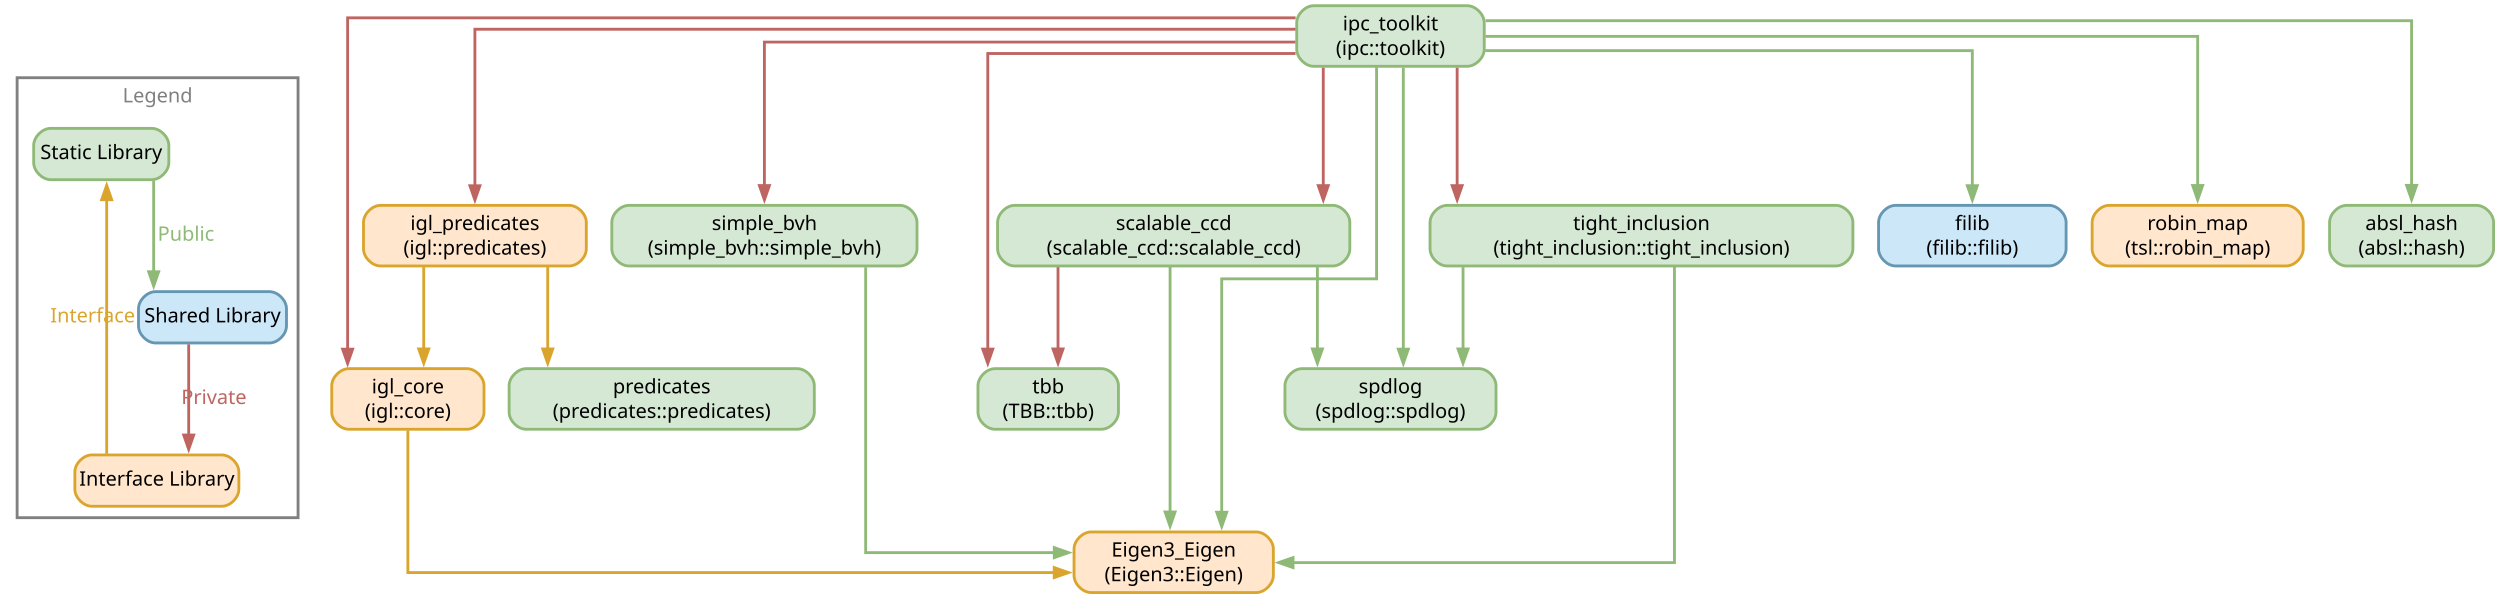
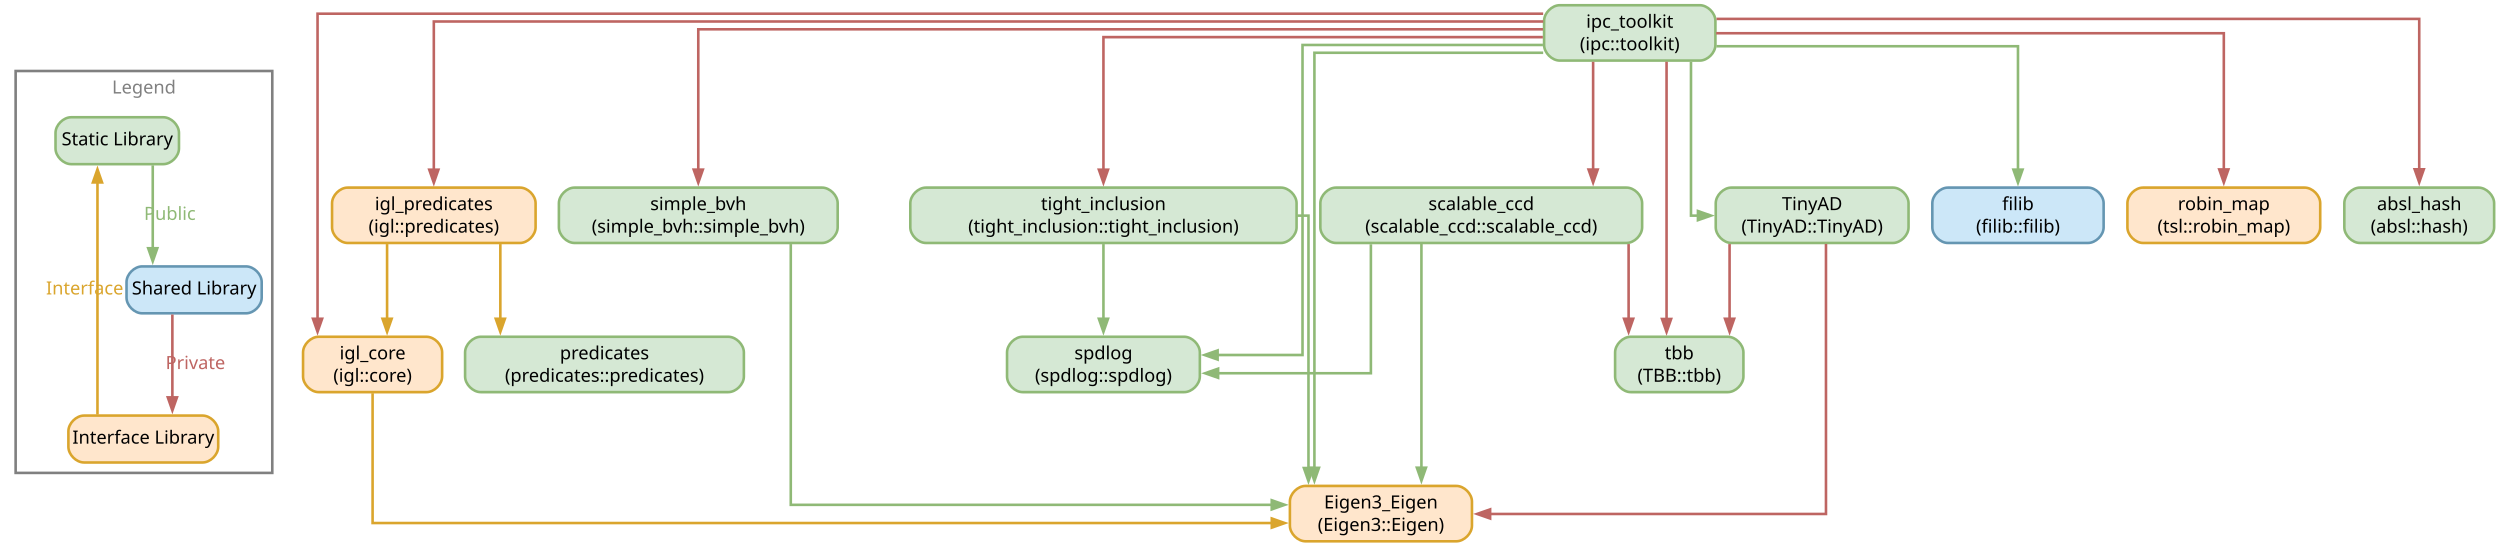
- <svg xmlns="http://www.w3.org/2000/svg" width="1753pt" height="420pt" viewBox="0.00 0.00 1753.00 420.00">
+ <svg xmlns="http://www.w3.org/2000/svg" width="1919pt" height="420pt" viewBox="0.00 0.00 1919.00 420.00">
  <g id="graph0" class="graph" transform="scale(1 1) rotate(0) translate(4 415.5)">
    <g id="clust1" class="cluster">
      <polygon fill="none" stroke="grey" stroke-width="2" points="8,-52.5 8,-361 205,-361 205,-52.5 8,-52.5" />
      <text xml:space="preserve" text-anchor="middle" x="106.5" y="-343.7" font-family="Avenir Medium" font-size="14.00" fill="grey">Legend</text>
    </g>
    <g id="node1" class="node">
-       <path fill="#d5e8d4" stroke="#8fb976" stroke-width="2" d="M102.38,-325.5C102.38,-325.5 31.62,-325.5 31.62,-325.5 25.62,-325.5 19.62,-319.5 19.62,-313.5 19.62,-313.5 19.62,-301.5 19.62,-301.5 19.62,-295.5 25.62,-289.5 31.62,-289.5 31.62,-289.5 102.38,-289.5 102.38,-289.5 108.38,-289.5 114.38,-295.5 114.38,-301.5 114.38,-301.5 114.38,-313.5 114.38,-313.5 114.38,-319.5 108.38,-325.5 102.38,-325.5" />
-       <text xml:space="preserve" text-anchor="middle" x="67" y="-303.95" font-family="Avenir Light" font-size="14.00">Static Library</text>
+       <path fill="#d5e8d4" stroke="#8fb976" stroke-width="2" d="M121.38,-325.5C121.38,-325.5 50.62,-325.5 50.62,-325.5 44.62,-325.5 38.62,-319.5 38.62,-313.5 38.62,-313.5 38.62,-301.5 38.62,-301.5 38.62,-295.5 44.62,-289.5 50.62,-289.5 50.62,-289.5 121.38,-289.5 121.38,-289.5 127.38,-289.5 133.38,-295.5 133.38,-301.5 133.38,-301.5 133.38,-313.5 133.38,-313.5 133.38,-319.5 127.38,-325.5 121.38,-325.5" />
+       <text xml:space="preserve" text-anchor="middle" x="86" y="-303.95" font-family="Avenir Light" font-size="14.00">Static Library</text>
    </g>
    <g id="node2" class="node">
      <path fill="#cce7f8" stroke="#6596b2" stroke-width="2" d="M184.88,-211C184.88,-211 105.12,-211 105.12,-211 99.12,-211 93.12,-205 93.12,-199 93.12,-199 93.12,-187 93.12,-187 93.12,-181 99.12,-175 105.12,-175 105.12,-175 184.88,-175 184.88,-175 190.88,-175 196.88,-181 196.88,-187 196.88,-187 196.88,-199 196.88,-199 196.88,-205 190.88,-211 184.88,-211" />
      <text xml:space="preserve" text-anchor="middle" x="145" y="-189.45" font-family="Avenir Light" font-size="14.00">Shared Library</text>
    </g>
    <g id="edge1" class="edge">
-       <path fill="none" stroke="#8fb976" stroke-width="2" d="M103.75,-288.59C103.75,-288.59 103.75,-224.96 103.75,-224.96" />
-       <polygon fill="#8fb976" stroke="#8fb976" stroke-width="2" points="107.25,-224.96 103.75,-214.96 100.25,-224.96 107.25,-224.96" />
+       <path fill="none" stroke="#8fb976" stroke-width="2" d="M113.25,-288.59C113.25,-288.59 113.25,-224.96 113.25,-224.96" />
+       <polygon fill="#8fb976" stroke="#8fb976" stroke-width="2" points="116.75,-224.96 113.25,-214.96 109.75,-224.96 116.75,-224.96" />
      <text xml:space="preserve" text-anchor="middle" x="126.38" y="-246.7" font-family="Avenir Light" font-size="14.00" fill="#8fb976">Public</text>
    </g>
    <g id="node3" class="node">
      <path fill="#ffe6cc" stroke="#daa52d" stroke-width="2" d="M151.5,-96.5C151.5,-96.5 60.5,-96.5 60.5,-96.5 54.5,-96.5 48.5,-90.5 48.5,-84.5 48.5,-84.5 48.5,-72.5 48.5,-72.5 48.5,-66.5 54.5,-60.5 60.5,-60.5 60.5,-60.5 151.5,-60.5 151.5,-60.5 157.5,-60.5 163.5,-66.5 163.5,-72.5 163.5,-72.5 163.5,-84.5 163.5,-84.5 163.5,-90.5 157.5,-96.5 151.5,-96.5" />
      <text xml:space="preserve" text-anchor="middle" x="106" y="-74.95" font-family="Avenir Light" font-size="14.00">Interface Library</text>
    </g>
    <g id="edge3" class="edge">
      <path fill="none" stroke="#be6562" stroke-width="2" d="M128.31,-174.09C128.31,-174.09 128.31,-110.46 128.31,-110.46" />
      <polygon fill="#be6562" stroke="#be6562" stroke-width="2" points="131.81,-110.46 128.31,-100.46 124.81,-110.46 131.81,-110.46" />
      <text xml:space="preserve" text-anchor="middle" x="146" y="-132.2" font-family="Avenir Light" font-size="14.00" fill="#be6562">Private</text>
    </g>
    <g id="edge2" class="edge">
      <path fill="none" stroke="#daa52d" stroke-width="2" d="M70.81,-97.24C70.81,-97.24 70.81,-275.47 70.81,-275.47" />
      <polygon fill="#daa52d" stroke="#daa52d" stroke-width="2" points="67.31,-275.47 70.81,-285.47 74.31,-275.47 67.31,-275.47" />
      <text xml:space="preserve" text-anchor="middle" x="61" y="-189.45" font-family="Avenir Light" font-size="14.00" fill="#daa52d">Interface</text>
    </g>
    <g id="node4" class="node">
-       <path fill="#d5e8d4" stroke="#8fb976" stroke-width="2" d="M1024.75,-411.5C1024.75,-411.5 917.25,-411.5 917.25,-411.5 911.25,-411.5 905.25,-405.5 905.25,-399.5 905.25,-399.5 905.25,-381 905.25,-381 905.25,-375 911.25,-369 917.25,-369 917.25,-369 1024.75,-369 1024.75,-369 1030.75,-369 1036.75,-375 1036.75,-381 1036.75,-381 1036.75,-399.5 1036.75,-399.5 1036.75,-405.5 1030.75,-411.5 1024.75,-411.5" />
-       <text xml:space="preserve" text-anchor="middle" x="971" y="-394.2" font-family="Menlo" font-size="14.00">ipc_toolkit</text>
-       <text xml:space="preserve" text-anchor="middle" x="971" y="-376.95" font-family="Menlo" font-size="14.00">(ipc::toolkit)</text>
+       <path fill="#d5e8d4" stroke="#8fb976" stroke-width="2" d="M1300.75,-411.5C1300.75,-411.5 1193.25,-411.5 1193.25,-411.5 1187.25,-411.5 1181.25,-405.5 1181.25,-399.5 1181.25,-399.5 1181.25,-381 1181.25,-381 1181.25,-375 1187.25,-369 1193.25,-369 1193.25,-369 1300.75,-369 1300.75,-369 1306.75,-369 1312.75,-375 1312.75,-381 1312.75,-381 1312.75,-399.5 1312.75,-399.5 1312.75,-405.5 1306.75,-411.5 1300.75,-411.5" />
+       <text xml:space="preserve" text-anchor="middle" x="1247" y="-394.2" font-family="Menlo" font-size="14.00">ipc_toolkit</text>
+       <text xml:space="preserve" text-anchor="middle" x="1247" y="-376.95" font-family="Menlo" font-size="14.00">(ipc::toolkit)</text>
    </g>
    <g id="node5" class="node">
-       <path fill="#ffe6cc" stroke="#daa52d" stroke-width="2" d="M876.88,-42.5C876.88,-42.5 761.12,-42.5 761.12,-42.5 755.12,-42.5 749.12,-36.5 749.12,-30.5 749.12,-30.5 749.12,-12 749.12,-12 749.12,-6 755.12,0 761.12,0 761.12,0 876.88,0 876.88,0 882.88,0 888.88,-6 888.88,-12 888.88,-12 888.88,-30.5 888.88,-30.5 888.88,-36.5 882.88,-42.5 876.88,-42.5" />
-       <text xml:space="preserve" text-anchor="middle" x="819" y="-25.2" font-family="Menlo" font-size="14.00">Eigen3_Eigen</text>
-       <text xml:space="preserve" text-anchor="middle" x="819" y="-7.95" font-family="Menlo" font-size="14.00">(Eigen3::Eigen)</text>
+       <path fill="#ffe6cc" stroke="#daa52d" stroke-width="2" d="M1113.88,-42.5C1113.88,-42.5 998.12,-42.5 998.12,-42.5 992.12,-42.5 986.12,-36.5 986.12,-30.5 986.12,-30.5 986.12,-12 986.12,-12 986.12,-6 992.12,0 998.12,0 998.12,0 1113.88,0 1113.88,0 1119.88,0 1125.88,-6 1125.88,-12 1125.88,-12 1125.88,-30.5 1125.88,-30.5 1125.88,-36.5 1119.88,-42.5 1113.88,-42.5" />
+       <text xml:space="preserve" text-anchor="middle" x="1056" y="-25.2" font-family="Menlo" font-size="14.00">Eigen3_Eigen</text>
+       <text xml:space="preserve" text-anchor="middle" x="1056" y="-7.95" font-family="Menlo" font-size="14.00">(Eigen3::Eigen)</text>
    </g>
    <g id="edge7" class="edge">
-       <path fill="none" stroke="#8fb976" stroke-width="2" d="M961.25,-368.34C961.25,-322.36 961.25,-220 961.25,-220 961.25,-220 852.67,-220 852.67,-220 852.67,-220 852.67,-56.31 852.67,-56.31" />
-       <polygon fill="#8fb976" stroke="#8fb976" stroke-width="2" points="856.17,-56.31 852.67,-46.31 849.17,-56.31 856.17,-56.31" />
+       <path fill="none" stroke="#8fb976" stroke-width="2" d="M1180.54,-375C1108.88,-375 1004.94,-375 1004.94,-375 1004.94,-375 1004.94,-56.41 1004.94,-56.41" />
+       <polygon fill="#8fb976" stroke="#8fb976" stroke-width="2" points="1008.44,-56.41 1004.94,-46.41 1001.44,-56.41 1008.44,-56.41" />
    </g>
    <g id="node6" class="node">
-       <path fill="#cce7f8" stroke="#6596b2" stroke-width="2" d="M1432.75,-271.5C1432.75,-271.5 1325.25,-271.5 1325.25,-271.5 1319.25,-271.5 1313.25,-265.5 1313.25,-259.5 1313.25,-259.5 1313.25,-241 1313.25,-241 1313.25,-235 1319.25,-229 1325.25,-229 1325.25,-229 1432.75,-229 1432.75,-229 1438.75,-229 1444.75,-235 1444.75,-241 1444.75,-241 1444.75,-259.5 1444.75,-259.5 1444.75,-265.5 1438.75,-271.5 1432.75,-271.5" />
-       <text xml:space="preserve" text-anchor="middle" x="1379" y="-254.2" font-family="Menlo" font-size="14.00">filib</text>
-       <text xml:space="preserve" text-anchor="middle" x="1379" y="-236.95" font-family="Menlo" font-size="14.00">(filib::filib)</text>
+       <path fill="#cce7f8" stroke="#6596b2" stroke-width="2" d="M1598.75,-271.5C1598.75,-271.5 1491.25,-271.5 1491.25,-271.5 1485.25,-271.5 1479.25,-265.5 1479.25,-259.5 1479.25,-259.5 1479.25,-241 1479.25,-241 1479.25,-235 1485.25,-229 1491.25,-229 1491.25,-229 1598.75,-229 1598.75,-229 1604.75,-229 1610.75,-235 1610.75,-241 1610.75,-241 1610.75,-259.5 1610.75,-259.5 1610.75,-265.5 1604.75,-271.5 1598.75,-271.5" />
+       <text xml:space="preserve" text-anchor="middle" x="1545" y="-254.2" font-family="Menlo" font-size="14.00">filib</text>
+       <text xml:space="preserve" text-anchor="middle" x="1545" y="-236.95" font-family="Menlo" font-size="14.00">(filib::filib)</text>
    </g>
    <g id="edge8" class="edge">
-       <path fill="none" stroke="#8fb976" stroke-width="2" d="M1037.46,-380C1153.07,-380 1379,-380 1379,-380 1379,-380 1379,-285.29 1379,-285.29" />
-       <polygon fill="#8fb976" stroke="#8fb976" stroke-width="2" points="1382.5,-285.29 1379,-275.29 1375.5,-285.29 1382.5,-285.29" />
+       <path fill="none" stroke="#8fb976" stroke-width="2" d="M1313.51,-380C1401.33,-380 1545,-380 1545,-380 1545,-380 1545,-285.29 1545,-285.29" />
+       <polygon fill="#8fb976" stroke="#8fb976" stroke-width="2" points="1548.5,-285.29 1545,-275.29 1541.5,-285.29 1548.5,-285.29" />
    </g>
    <g id="node7" class="node">
      <path fill="#ffe6cc" stroke="#daa52d" stroke-width="2" d="M323.38,-157C323.38,-157 240.62,-157 240.62,-157 234.62,-157 228.62,-151 228.62,-145 228.62,-145 228.62,-126.5 228.62,-126.5 228.62,-120.5 234.62,-114.5 240.62,-114.5 240.62,-114.5 323.38,-114.5 323.38,-114.5 329.38,-114.5 335.38,-120.5 335.38,-126.5 335.38,-126.5 335.38,-145 335.38,-145 335.38,-151 329.38,-157 323.38,-157" />
      <text xml:space="preserve" text-anchor="middle" x="282" y="-139.7" font-family="Menlo" font-size="14.00">igl_core</text>
      <text xml:space="preserve" text-anchor="middle" x="282" y="-122.45" font-family="Menlo" font-size="14.00">(igl::core)</text>
    </g>
    <g id="edge9" class="edge">
-       <path fill="none" stroke="#be6562" stroke-width="2" d="M904.49,-403C724.23,-403 239.75,-403 239.75,-403 239.75,-403 239.75,-170.65 239.75,-170.65" />
-       <polygon fill="#be6562" stroke="#be6562" stroke-width="2" points="243.25,-170.65 239.75,-160.65 236.25,-170.65 243.25,-170.65" />
+       <path fill="none" stroke="#be6562" stroke-width="2" d="M1180.52,-405C956,-405 239.75,-405 239.75,-405 239.75,-405 239.75,-170.81 239.75,-170.81" />
+       <polygon fill="#be6562" stroke="#be6562" stroke-width="2" points="243.25,-170.81 239.75,-160.81 236.25,-170.81 243.25,-170.81" />
    </g>
    <g id="node8" class="node">
      <path fill="#ffe6cc" stroke="#daa52d" stroke-width="2" d="M395.12,-271.5C395.12,-271.5 262.88,-271.5 262.88,-271.5 256.88,-271.5 250.88,-265.5 250.88,-259.5 250.88,-259.5 250.88,-241 250.88,-241 250.88,-235 256.88,-229 262.88,-229 262.88,-229 395.12,-229 395.12,-229 401.12,-229 407.12,-235 407.12,-241 407.12,-241 407.12,-259.5 407.12,-259.5 407.12,-265.5 401.12,-271.5 395.12,-271.5" />
      <text xml:space="preserve" text-anchor="middle" x="329" y="-254.2" font-family="Menlo" font-size="14.00">igl_predicates</text>
      <text xml:space="preserve" text-anchor="middle" x="329" y="-236.95" font-family="Menlo" font-size="14.00">(igl::predicates)</text>
    </g>
    <g id="edge10" class="edge">
-       <path fill="none" stroke="#be6562" stroke-width="2" d="M904.41,-395C740.18,-395 329,-395 329,-395 329,-395 329,-285.26 329,-285.26" />
-       <polygon fill="#be6562" stroke="#be6562" stroke-width="2" points="332.5,-285.26 329,-275.26 325.5,-285.26 332.5,-285.26" />
+       <path fill="none" stroke="#be6562" stroke-width="2" d="M1180.61,-399C969.74,-399 329,-399 329,-399 329,-399 329,-285.23 329,-285.23" />
+       <polygon fill="#be6562" stroke="#be6562" stroke-width="2" points="332.5,-285.23 329,-275.23 325.5,-285.23 332.5,-285.23" />
    </g>
    <g id="node10" class="node">
-       <path fill="#ffe6cc" stroke="#daa52d" stroke-width="2" d="M1599,-271.5C1599,-271.5 1475,-271.5 1475,-271.5 1469,-271.5 1463,-265.5 1463,-259.5 1463,-259.5 1463,-241 1463,-241 1463,-235 1469,-229 1475,-229 1475,-229 1599,-229 1599,-229 1605,-229 1611,-235 1611,-241 1611,-241 1611,-259.5 1611,-259.5 1611,-265.5 1605,-271.5 1599,-271.5" />
-       <text xml:space="preserve" text-anchor="middle" x="1537" y="-254.2" font-family="Menlo" font-size="14.00">robin_map</text>
-       <text xml:space="preserve" text-anchor="middle" x="1537" y="-236.95" font-family="Menlo" font-size="14.00">(tsl::robin_map)</text>
+       <path fill="#ffe6cc" stroke="#daa52d" stroke-width="2" d="M1765,-271.5C1765,-271.5 1641,-271.5 1641,-271.5 1635,-271.5 1629,-265.5 1629,-259.5 1629,-259.5 1629,-241 1629,-241 1629,-235 1635,-229 1641,-229 1641,-229 1765,-229 1765,-229 1771,-229 1777,-235 1777,-241 1777,-241 1777,-259.5 1777,-259.5 1777,-265.5 1771,-271.5 1765,-271.5" />
+       <text xml:space="preserve" text-anchor="middle" x="1703" y="-254.2" font-family="Menlo" font-size="14.00">robin_map</text>
+       <text xml:space="preserve" text-anchor="middle" x="1703" y="-236.95" font-family="Menlo" font-size="14.00">(tsl::robin_map)</text>
    </g>
    <g id="edge11" class="edge">
-       <path fill="none" stroke="#8fb976" stroke-width="2" d="M1037.59,-390C1187.21,-390 1537,-390 1537,-390 1537,-390 1537,-285.42 1537,-285.42" />
-       <polygon fill="#8fb976" stroke="#8fb976" stroke-width="2" points="1540.5,-285.42 1537,-275.42 1533.5,-285.42 1540.5,-285.42" />
+       <path fill="none" stroke="#be6562" stroke-width="2" d="M1313.31,-390C1439.78,-390 1703,-390 1703,-390 1703,-390 1703,-285.42 1703,-285.42" />
+       <polygon fill="#be6562" stroke="#be6562" stroke-width="2" points="1706.5,-285.42 1703,-275.42 1699.5,-285.42 1706.5,-285.42" />
    </g>
    <g id="node11" class="node">
-       <path fill="#d5e8d4" stroke="#8fb976" stroke-width="2" d="M930.5,-271.5C930.5,-271.5 707.5,-271.5 707.5,-271.5 701.5,-271.5 695.5,-265.5 695.5,-259.5 695.5,-259.5 695.5,-241 695.5,-241 695.5,-235 701.5,-229 707.5,-229 707.5,-229 930.5,-229 930.5,-229 936.5,-229 942.5,-235 942.5,-241 942.5,-241 942.5,-259.5 942.5,-259.5 942.5,-265.5 936.5,-271.5 930.5,-271.5" />
-       <text xml:space="preserve" text-anchor="middle" x="819" y="-254.2" font-family="Menlo" font-size="14.00">scalable_ccd</text>
-       <text xml:space="preserve" text-anchor="middle" x="819" y="-236.95" font-family="Menlo" font-size="14.00">(scalable_ccd::scalable_ccd)</text>
+       <path fill="#d5e8d4" stroke="#8fb976" stroke-width="2" d="M1244.5,-271.5C1244.5,-271.5 1021.5,-271.5 1021.5,-271.5 1015.5,-271.5 1009.5,-265.5 1009.5,-259.5 1009.5,-259.5 1009.5,-241 1009.5,-241 1009.5,-235 1015.5,-229 1021.5,-229 1021.5,-229 1244.5,-229 1244.5,-229 1250.5,-229 1256.5,-235 1256.5,-241 1256.5,-241 1256.5,-259.5 1256.5,-259.5 1256.5,-265.5 1250.5,-271.5 1244.5,-271.5" />
+       <text xml:space="preserve" text-anchor="middle" x="1133" y="-254.2" font-family="Menlo" font-size="14.00">scalable_ccd</text>
+       <text xml:space="preserve" text-anchor="middle" x="1133" y="-236.95" font-family="Menlo" font-size="14.00">(scalable_ccd::scalable_ccd)</text>
    </g>
    <g id="edge15" class="edge">
-       <path fill="none" stroke="#be6562" stroke-width="2" d="M923.88,-368.07C923.88,-368.07 923.88,-285.36 923.88,-285.36" />
-       <polygon fill="#be6562" stroke="#be6562" stroke-width="2" points="927.38,-285.36 923.88,-275.36 920.38,-285.36 927.38,-285.36" />
+       <path fill="none" stroke="#be6562" stroke-width="2" d="M1218.88,-368.07C1218.88,-368.07 1218.88,-285.36 1218.88,-285.36" />
+       <polygon fill="#be6562" stroke="#be6562" stroke-width="2" points="1222.38,-285.36 1218.88,-275.36 1215.38,-285.36 1222.38,-285.36" />
    </g>
    <g id="node12" class="node">
-       <path fill="#d5e8d4" stroke="#8fb976" stroke-width="2" d="M1033,-157C1033,-157 909,-157 909,-157 903,-157 897,-151 897,-145 897,-145 897,-126.5 897,-126.5 897,-120.5 903,-114.5 909,-114.5 909,-114.5 1033,-114.5 1033,-114.5 1039,-114.5 1045,-120.5 1045,-126.5 1045,-126.5 1045,-145 1045,-145 1045,-151 1039,-157 1033,-157" />
-       <text xml:space="preserve" text-anchor="middle" x="971" y="-139.7" font-family="Menlo" font-size="14.00">spdlog</text>
-       <text xml:space="preserve" text-anchor="middle" x="971" y="-122.45" font-family="Menlo" font-size="14.00">(spdlog::spdlog)</text>
+       <path fill="#d5e8d4" stroke="#8fb976" stroke-width="2" d="M905,-157C905,-157 781,-157 781,-157 775,-157 769,-151 769,-145 769,-145 769,-126.5 769,-126.5 769,-120.5 775,-114.5 781,-114.5 781,-114.5 905,-114.5 905,-114.5 911,-114.5 917,-120.5 917,-126.5 917,-126.5 917,-145 917,-145 917,-151 911,-157 905,-157" />
+       <text xml:space="preserve" text-anchor="middle" x="843" y="-139.7" font-family="Menlo" font-size="14.00">spdlog</text>
+       <text xml:space="preserve" text-anchor="middle" x="843" y="-122.45" font-family="Menlo" font-size="14.00">(spdlog::spdlog)</text>
    </g>
    <g id="edge18" class="edge">
-       <path fill="none" stroke="#8fb976" stroke-width="2" d="M980,-368.11C980,-368.11 980,-170.68 980,-170.68" />
-       <polygon fill="#8fb976" stroke="#8fb976" stroke-width="2" points="983.5,-170.68 980,-160.68 976.5,-170.68 983.5,-170.68" />
+       <path fill="none" stroke="#8fb976" stroke-width="2" d="M1180.35,-381C1105.93,-381 995.81,-381 995.81,-381 995.81,-381 995.81,-143 995.81,-143 995.81,-143 930.64,-143 930.64,-143" />
+       <polygon fill="#8fb976" stroke="#8fb976" stroke-width="2" points="930.64,-139.5 920.64,-143 930.64,-146.5 930.64,-139.5" />
    </g>
    <g id="node13" class="node">
-       <path fill="#d5e8d4" stroke="#8fb976" stroke-width="2" d="M768.25,-157C768.25,-157 693.75,-157 693.75,-157 687.75,-157 681.75,-151 681.75,-145 681.75,-145 681.75,-126.5 681.75,-126.5 681.75,-120.5 687.75,-114.5 693.75,-114.5 693.75,-114.5 768.25,-114.5 768.25,-114.5 774.25,-114.5 780.25,-120.5 780.25,-126.5 780.25,-126.5 780.25,-145 780.25,-145 780.25,-151 774.25,-157 768.25,-157" />
-       <text xml:space="preserve" text-anchor="middle" x="731" y="-139.7" font-family="Menlo" font-size="14.00">tbb</text>
-       <text xml:space="preserve" text-anchor="middle" x="731" y="-122.45" font-family="Menlo" font-size="14.00">(TBB::tbb)</text>
+       <path fill="#d5e8d4" stroke="#8fb976" stroke-width="2" d="M1322.25,-157C1322.25,-157 1247.75,-157 1247.75,-157 1241.75,-157 1235.75,-151 1235.75,-145 1235.75,-145 1235.75,-126.5 1235.75,-126.5 1235.75,-120.5 1241.75,-114.5 1247.75,-114.5 1247.75,-114.5 1322.25,-114.5 1322.25,-114.5 1328.25,-114.5 1334.25,-120.5 1334.25,-126.5 1334.25,-126.5 1334.25,-145 1334.25,-145 1334.25,-151 1328.25,-157 1322.25,-157" />
+       <text xml:space="preserve" text-anchor="middle" x="1285" y="-139.7" font-family="Menlo" font-size="14.00">tbb</text>
+       <text xml:space="preserve" text-anchor="middle" x="1285" y="-122.45" font-family="Menlo" font-size="14.00">(TBB::tbb)</text>
    </g>
    <g id="edge19" class="edge">
-       <path fill="none" stroke="#be6562" stroke-width="2" d="M904.44,-378C820.96,-378 688.62,-378 688.62,-378 688.62,-378 688.62,-170.7 688.62,-170.7" />
-       <polygon fill="#be6562" stroke="#be6562" stroke-width="2" points="692.13,-170.7 688.63,-160.7 685.13,-170.7 692.13,-170.7" />
+       <path fill="none" stroke="#be6562" stroke-width="2" d="M1275.25,-368.11C1275.25,-368.11 1275.25,-170.68 1275.25,-170.68" />
+       <polygon fill="#be6562" stroke="#be6562" stroke-width="2" points="1278.75,-170.68 1275.25,-160.68 1271.75,-170.68 1278.75,-170.68" />
    </g>
    <g id="node14" class="node">
      <path fill="#d5e8d4" stroke="#8fb976" stroke-width="2" d="M627,-271.5C627,-271.5 437,-271.5 437,-271.5 431,-271.5 425,-265.5 425,-259.5 425,-259.5 425,-241 425,-241 425,-235 431,-229 437,-229 437,-229 627,-229 627,-229 633,-229 639,-235 639,-241 639,-241 639,-259.5 639,-259.5 639,-265.5 633,-271.5 627,-271.5" />
      <text xml:space="preserve" text-anchor="middle" x="532" y="-254.2" font-family="Menlo" font-size="14.00">simple_bvh</text>
      <text xml:space="preserve" text-anchor="middle" x="532" y="-236.95" font-family="Menlo" font-size="14.00">(simple_bvh::simple_bvh)</text>
    </g>
    <g id="edge17" class="edge">
-       <path fill="none" stroke="#be6562" stroke-width="2" d="M904.33,-386C781.52,-386 532,-386 532,-386 532,-386 532,-285.39 532,-285.39" />
-       <polygon fill="#be6562" stroke="#be6562" stroke-width="2" points="535.5,-285.39 532,-275.39 528.5,-285.39 535.5,-285.39" />
+       <path fill="none" stroke="#be6562" stroke-width="2" d="M1180.38,-393C1002.88,-393 532,-393 532,-393 532,-393 532,-285.27 532,-285.27" />
+       <polygon fill="#be6562" stroke="#be6562" stroke-width="2" points="535.5,-285.27 532,-275.27 528.5,-285.27 535.5,-285.27" />
    </g>
    <g id="node15" class="node">
-       <path fill="#d5e8d4" stroke="#8fb976" stroke-width="2" d="M1283.25,-271.5C1283.25,-271.5 1010.75,-271.5 1010.75,-271.5 1004.75,-271.5 998.75,-265.5 998.75,-259.5 998.75,-259.5 998.75,-241 998.75,-241 998.75,-235 1004.75,-229 1010.75,-229 1010.75,-229 1283.25,-229 1283.25,-229 1289.25,-229 1295.25,-235 1295.25,-241 1295.25,-241 1295.25,-259.5 1295.25,-259.5 1295.25,-265.5 1289.25,-271.5 1283.25,-271.5" />
-       <text xml:space="preserve" text-anchor="middle" x="1147" y="-254.2" font-family="Menlo" font-size="14.00">tight_inclusion</text>
-       <text xml:space="preserve" text-anchor="middle" x="1147" y="-236.95" font-family="Menlo" font-size="14.00">(tight_inclusion::tight_inclusion)</text>
+       <path fill="#d5e8d4" stroke="#8fb976" stroke-width="2" d="M979.25,-271.5C979.25,-271.5 706.75,-271.5 706.75,-271.5 700.75,-271.5 694.75,-265.5 694.75,-259.5 694.75,-259.5 694.75,-241 694.75,-241 694.75,-235 700.75,-229 706.75,-229 706.75,-229 979.25,-229 979.25,-229 985.25,-229 991.25,-235 991.25,-241 991.25,-241 991.25,-259.5 991.25,-259.5 991.25,-265.5 985.25,-271.5 979.25,-271.5" />
+       <text xml:space="preserve" text-anchor="middle" x="843" y="-254.2" font-family="Menlo" font-size="14.00">tight_inclusion</text>
+       <text xml:space="preserve" text-anchor="middle" x="843" y="-236.95" font-family="Menlo" font-size="14.00">(tight_inclusion::tight_inclusion)</text>
    </g>
    <g id="edge22" class="edge">
-       <path fill="none" stroke="#be6562" stroke-width="2" d="M1017.75,-368.07C1017.75,-368.07 1017.75,-285.36 1017.75,-285.36" />
-       <polygon fill="#be6562" stroke="#be6562" stroke-width="2" points="1021.25,-285.36 1017.75,-275.36 1014.25,-285.36 1021.25,-285.36" />
+       <path fill="none" stroke="#be6562" stroke-width="2" d="M1180.29,-387C1065.54,-387 843,-387 843,-387 843,-387 843,-285.25 843,-285.25" />
+       <polygon fill="#be6562" stroke="#be6562" stroke-width="2" points="846.5,-285.25 843,-275.25 839.5,-285.25 846.5,-285.25" />
    </g>
    <g id="node16" class="node">
-       <path fill="#d5e8d4" stroke="#8fb976" stroke-width="2" d="M1732.5,-271.5C1732.5,-271.5 1641.5,-271.5 1641.5,-271.5 1635.5,-271.5 1629.5,-265.5 1629.5,-259.5 1629.5,-259.5 1629.5,-241 1629.5,-241 1629.5,-235 1635.5,-229 1641.5,-229 1641.5,-229 1732.5,-229 1732.5,-229 1738.5,-229 1744.5,-235 1744.5,-241 1744.5,-241 1744.5,-259.5 1744.5,-259.5 1744.5,-265.5 1738.5,-271.5 1732.5,-271.5" />
-       <text xml:space="preserve" text-anchor="middle" x="1687" y="-254.2" font-family="Menlo" font-size="14.00">absl_hash</text>
-       <text xml:space="preserve" text-anchor="middle" x="1687" y="-236.95" font-family="Menlo" font-size="14.00">(absl::hash)</text>
+       <path fill="#d5e8d4" stroke="#8fb976" stroke-width="2" d="M1898.5,-271.5C1898.5,-271.5 1807.5,-271.5 1807.5,-271.5 1801.5,-271.5 1795.5,-265.5 1795.5,-259.5 1795.5,-259.5 1795.5,-241 1795.5,-241 1795.5,-235 1801.5,-229 1807.5,-229 1807.5,-229 1898.5,-229 1898.5,-229 1904.5,-229 1910.5,-235 1910.5,-241 1910.5,-241 1910.5,-259.5 1910.5,-259.5 1910.5,-265.5 1904.5,-271.5 1898.5,-271.5" />
+       <text xml:space="preserve" text-anchor="middle" x="1853" y="-254.2" font-family="Menlo" font-size="14.00">absl_hash</text>
+       <text xml:space="preserve" text-anchor="middle" x="1853" y="-236.95" font-family="Menlo" font-size="14.00">(absl::hash)</text>
    </g>
    <g id="edge23" class="edge">
-       <path fill="none" stroke="#8fb976" stroke-width="2" d="M1037.72,-401C1215.46,-401 1687,-401 1687,-401 1687,-401 1687,-285.52 1687,-285.52" />
-       <polygon fill="#8fb976" stroke="#8fb976" stroke-width="2" points="1690.5,-285.52 1687,-275.52 1683.5,-285.52 1690.5,-285.52" />
+       <path fill="none" stroke="#be6562" stroke-width="2" d="M1313.59,-401C1471.01,-401 1853,-401 1853,-401 1853,-401 1853,-285.52 1853,-285.52" />
+       <polygon fill="#be6562" stroke="#be6562" stroke-width="2" points="1856.5,-285.52 1853,-275.52 1849.5,-285.52 1856.5,-285.52" />
+     </g>
+     <g id="node17" class="node">
+       <path fill="#d5e8d4" stroke="#8fb976" stroke-width="2" d="M1449,-271.5C1449,-271.5 1325,-271.5 1325,-271.5 1319,-271.5 1313,-265.5 1313,-259.5 1313,-259.5 1313,-241 1313,-241 1313,-235 1319,-229 1325,-229 1325,-229 1449,-229 1449,-229 1455,-229 1461,-235 1461,-241 1461,-241 1461,-259.5 1461,-259.5 1461,-265.5 1455,-271.5 1449,-271.5" />
+       <text xml:space="preserve" text-anchor="middle" x="1387" y="-254.2" font-family="Menlo" font-size="14.00">TinyAD</text>
+       <text xml:space="preserve" text-anchor="middle" x="1387" y="-236.95" font-family="Menlo" font-size="14.00">(TinyAD::TinyAD)</text>
+     </g>
+     <g id="edge24" class="edge">
+       <path fill="none" stroke="#8fb976" stroke-width="2" d="M1294,-368.03C1294,-328.48 1294,-250 1294,-250 1294,-250 1299.35,-250 1299.35,-250" />
+       <polygon fill="#8fb976" stroke="#8fb976" stroke-width="2" points="1299.35,-253.5 1309.35,-250 1299.35,-246.5 1299.35,-253.5" />
    </g>
    <g id="edge4" class="edge">
-       <path fill="none" stroke="#daa52d" stroke-width="2" d="M282,-113.7C282,-78.62 282,-14 282,-14 282,-14 735.22,-14 735.22,-14" />
-       <polygon fill="#daa52d" stroke="#daa52d" stroke-width="2" points="735.22,-17.5 745.22,-14 735.22,-10.5 735.22,-17.5" />
+       <path fill="none" stroke="#daa52d" stroke-width="2" d="M282,-113.7C282,-78.62 282,-14 282,-14 282,-14 972.23,-14 972.23,-14" />
+       <polygon fill="#daa52d" stroke="#daa52d" stroke-width="2" points="972.23,-17.5 982.23,-14 972.23,-10.5 972.23,-17.5" />
    </g>
    <g id="edge5" class="edge">
      <path fill="none" stroke="#daa52d" stroke-width="2" d="M293.12,-228.17C293.12,-228.17 293.12,-170.79 293.12,-170.79" />
      <polygon fill="#daa52d" stroke="#daa52d" stroke-width="2" points="296.63,-170.79 293.13,-160.79 289.63,-170.79 296.63,-170.79" />
    </g>
    <g id="node9" class="node">
      <path fill="#d5e8d4" stroke="#8fb976" stroke-width="2" d="M555,-157C555,-157 365,-157 365,-157 359,-157 353,-151 353,-145 353,-145 353,-126.5 353,-126.5 353,-120.5 359,-114.5 365,-114.5 365,-114.5 555,-114.5 555,-114.5 561,-114.5 567,-120.5 567,-126.5 567,-126.5 567,-145 567,-145 567,-151 561,-157 555,-157" />
      <text xml:space="preserve" text-anchor="middle" x="460" y="-139.7" font-family="Menlo" font-size="14.00">predicates</text>
      <text xml:space="preserve" text-anchor="middle" x="460" y="-122.45" font-family="Menlo" font-size="14.00">(predicates::predicates)</text>
    </g>
    <g id="edge6" class="edge">
      <path fill="none" stroke="#daa52d" stroke-width="2" d="M380.06,-228.17C380.06,-228.17 380.06,-170.79 380.06,-170.79" />
      <polygon fill="#daa52d" stroke="#daa52d" stroke-width="2" points="383.56,-170.79 380.06,-160.79 376.56,-170.79 383.56,-170.79" />
    </g>
    <g id="edge12" class="edge">
-       <path fill="none" stroke="#8fb976" stroke-width="2" d="M816.46,-228.29C816.46,-228.29 816.46,-56.5 816.46,-56.5" />
-       <polygon fill="#8fb976" stroke="#8fb976" stroke-width="2" points="819.96,-56.5 816.46,-46.5 812.96,-56.5 819.96,-56.5" />
+       <path fill="none" stroke="#8fb976" stroke-width="2" d="M1087.08,-228.29C1087.08,-228.29 1087.08,-56.5 1087.08,-56.5" />
+       <polygon fill="#8fb976" stroke="#8fb976" stroke-width="2" points="1090.58,-56.5 1087.08,-46.5 1083.58,-56.5 1090.58,-56.5" />
    </g>
    <g id="edge13" class="edge">
-       <path fill="none" stroke="#8fb976" stroke-width="2" d="M919.75,-228.17C919.75,-228.17 919.75,-170.79 919.75,-170.79" />
-       <polygon fill="#8fb976" stroke="#8fb976" stroke-width="2" points="923.25,-170.79 919.75,-160.79 916.25,-170.79 923.25,-170.79" />
+       <path fill="none" stroke="#8fb976" stroke-width="2" d="M1048.29,-228.01C1048.29,-193.01 1048.29,-129 1048.29,-129 1048.29,-129 931.01,-129 931.01,-129" />
+       <polygon fill="#8fb976" stroke="#8fb976" stroke-width="2" points="931.01,-125.5 921.01,-129 931.01,-132.5 931.01,-125.5" />
    </g>
    <g id="edge14" class="edge">
-       <path fill="none" stroke="#be6562" stroke-width="2" d="M737.88,-228.17C737.88,-228.17 737.88,-170.79 737.88,-170.79" />
-       <polygon fill="#be6562" stroke="#be6562" stroke-width="2" points="741.38,-170.79 737.88,-160.79 734.38,-170.79 741.38,-170.79" />
+       <path fill="none" stroke="#be6562" stroke-width="2" d="M1246.12,-228.17C1246.12,-228.17 1246.12,-170.79 1246.12,-170.79" />
+       <polygon fill="#be6562" stroke="#be6562" stroke-width="2" points="1249.63,-170.79 1246.13,-160.79 1242.63,-170.79 1249.63,-170.79" />
    </g>
    <g id="edge16" class="edge">
-       <path fill="none" stroke="#8fb976" stroke-width="2" d="M603,-228.13C603,-171.91 603,-28 603,-28 603,-28 735.25,-28 735.25,-28" />
-       <polygon fill="#8fb976" stroke="#8fb976" stroke-width="2" points="735.25,-31.5 745.25,-28 735.25,-24.5 735.25,-31.5" />
+       <path fill="none" stroke="#8fb976" stroke-width="2" d="M603,-228.13C603,-171.91 603,-28 603,-28 603,-28 972.19,-28 972.19,-28" />
+       <polygon fill="#8fb976" stroke="#8fb976" stroke-width="2" points="972.19,-31.5 982.19,-28 972.19,-24.5 972.19,-31.5" />
    </g>
    <g id="edge20" class="edge">
-       <path fill="none" stroke="#8fb976" stroke-width="2" d="M1170.12,-228.27C1170.12,-170.89 1170.12,-21 1170.12,-21 1170.12,-21 902.66,-21 902.66,-21" />
-       <polygon fill="#8fb976" stroke="#8fb976" stroke-width="2" points="902.66,-17.5 892.66,-21 902.66,-24.5 902.66,-17.5" />
+       <path fill="none" stroke="#8fb976" stroke-width="2" d="M991.91,-250C997.26,-250 1000.38,-250 1000.38,-250 1000.38,-250 1000.38,-56.21 1000.38,-56.21" />
+       <polygon fill="#8fb976" stroke="#8fb976" stroke-width="2" points="1003.88,-56.21 1000.38,-46.21 996.88,-56.21 1003.88,-56.21" />
    </g>
    <g id="edge21" class="edge">
-       <path fill="none" stroke="#8fb976" stroke-width="2" d="M1021.88,-228.17C1021.88,-228.17 1021.88,-170.79 1021.88,-170.79" />
-       <polygon fill="#8fb976" stroke="#8fb976" stroke-width="2" points="1025.38,-170.79 1021.88,-160.79 1018.38,-170.79 1025.38,-170.79" />
+       <path fill="none" stroke="#8fb976" stroke-width="2" d="M843,-228.17C843,-228.17 843,-170.79 843,-170.79" />
+       <polygon fill="#8fb976" stroke="#8fb976" stroke-width="2" points="846.5,-170.79 843,-160.79 839.5,-170.79 846.5,-170.79" />
+     </g>
+     <g id="edge25" class="edge">
+       <path fill="none" stroke="#be6562" stroke-width="2" d="M1397.62,-228.27C1397.62,-170.89 1397.62,-21 1397.62,-21 1397.62,-21 1139.81,-21 1139.81,-21" />
+       <polygon fill="#be6562" stroke="#be6562" stroke-width="2" points="1139.81,-17.5 1129.81,-21 1139.81,-24.5 1139.81,-17.5" />
+     </g>
+     <g id="edge26" class="edge">
+       <path fill="none" stroke="#be6562" stroke-width="2" d="M1323.62,-228.17C1323.62,-228.17 1323.62,-170.79 1323.62,-170.79" />
+       <polygon fill="#be6562" stroke="#be6562" stroke-width="2" points="1327.13,-170.79 1323.63,-160.79 1320.13,-170.79 1327.13,-170.79" />
    </g>
  </g>
</svg>
